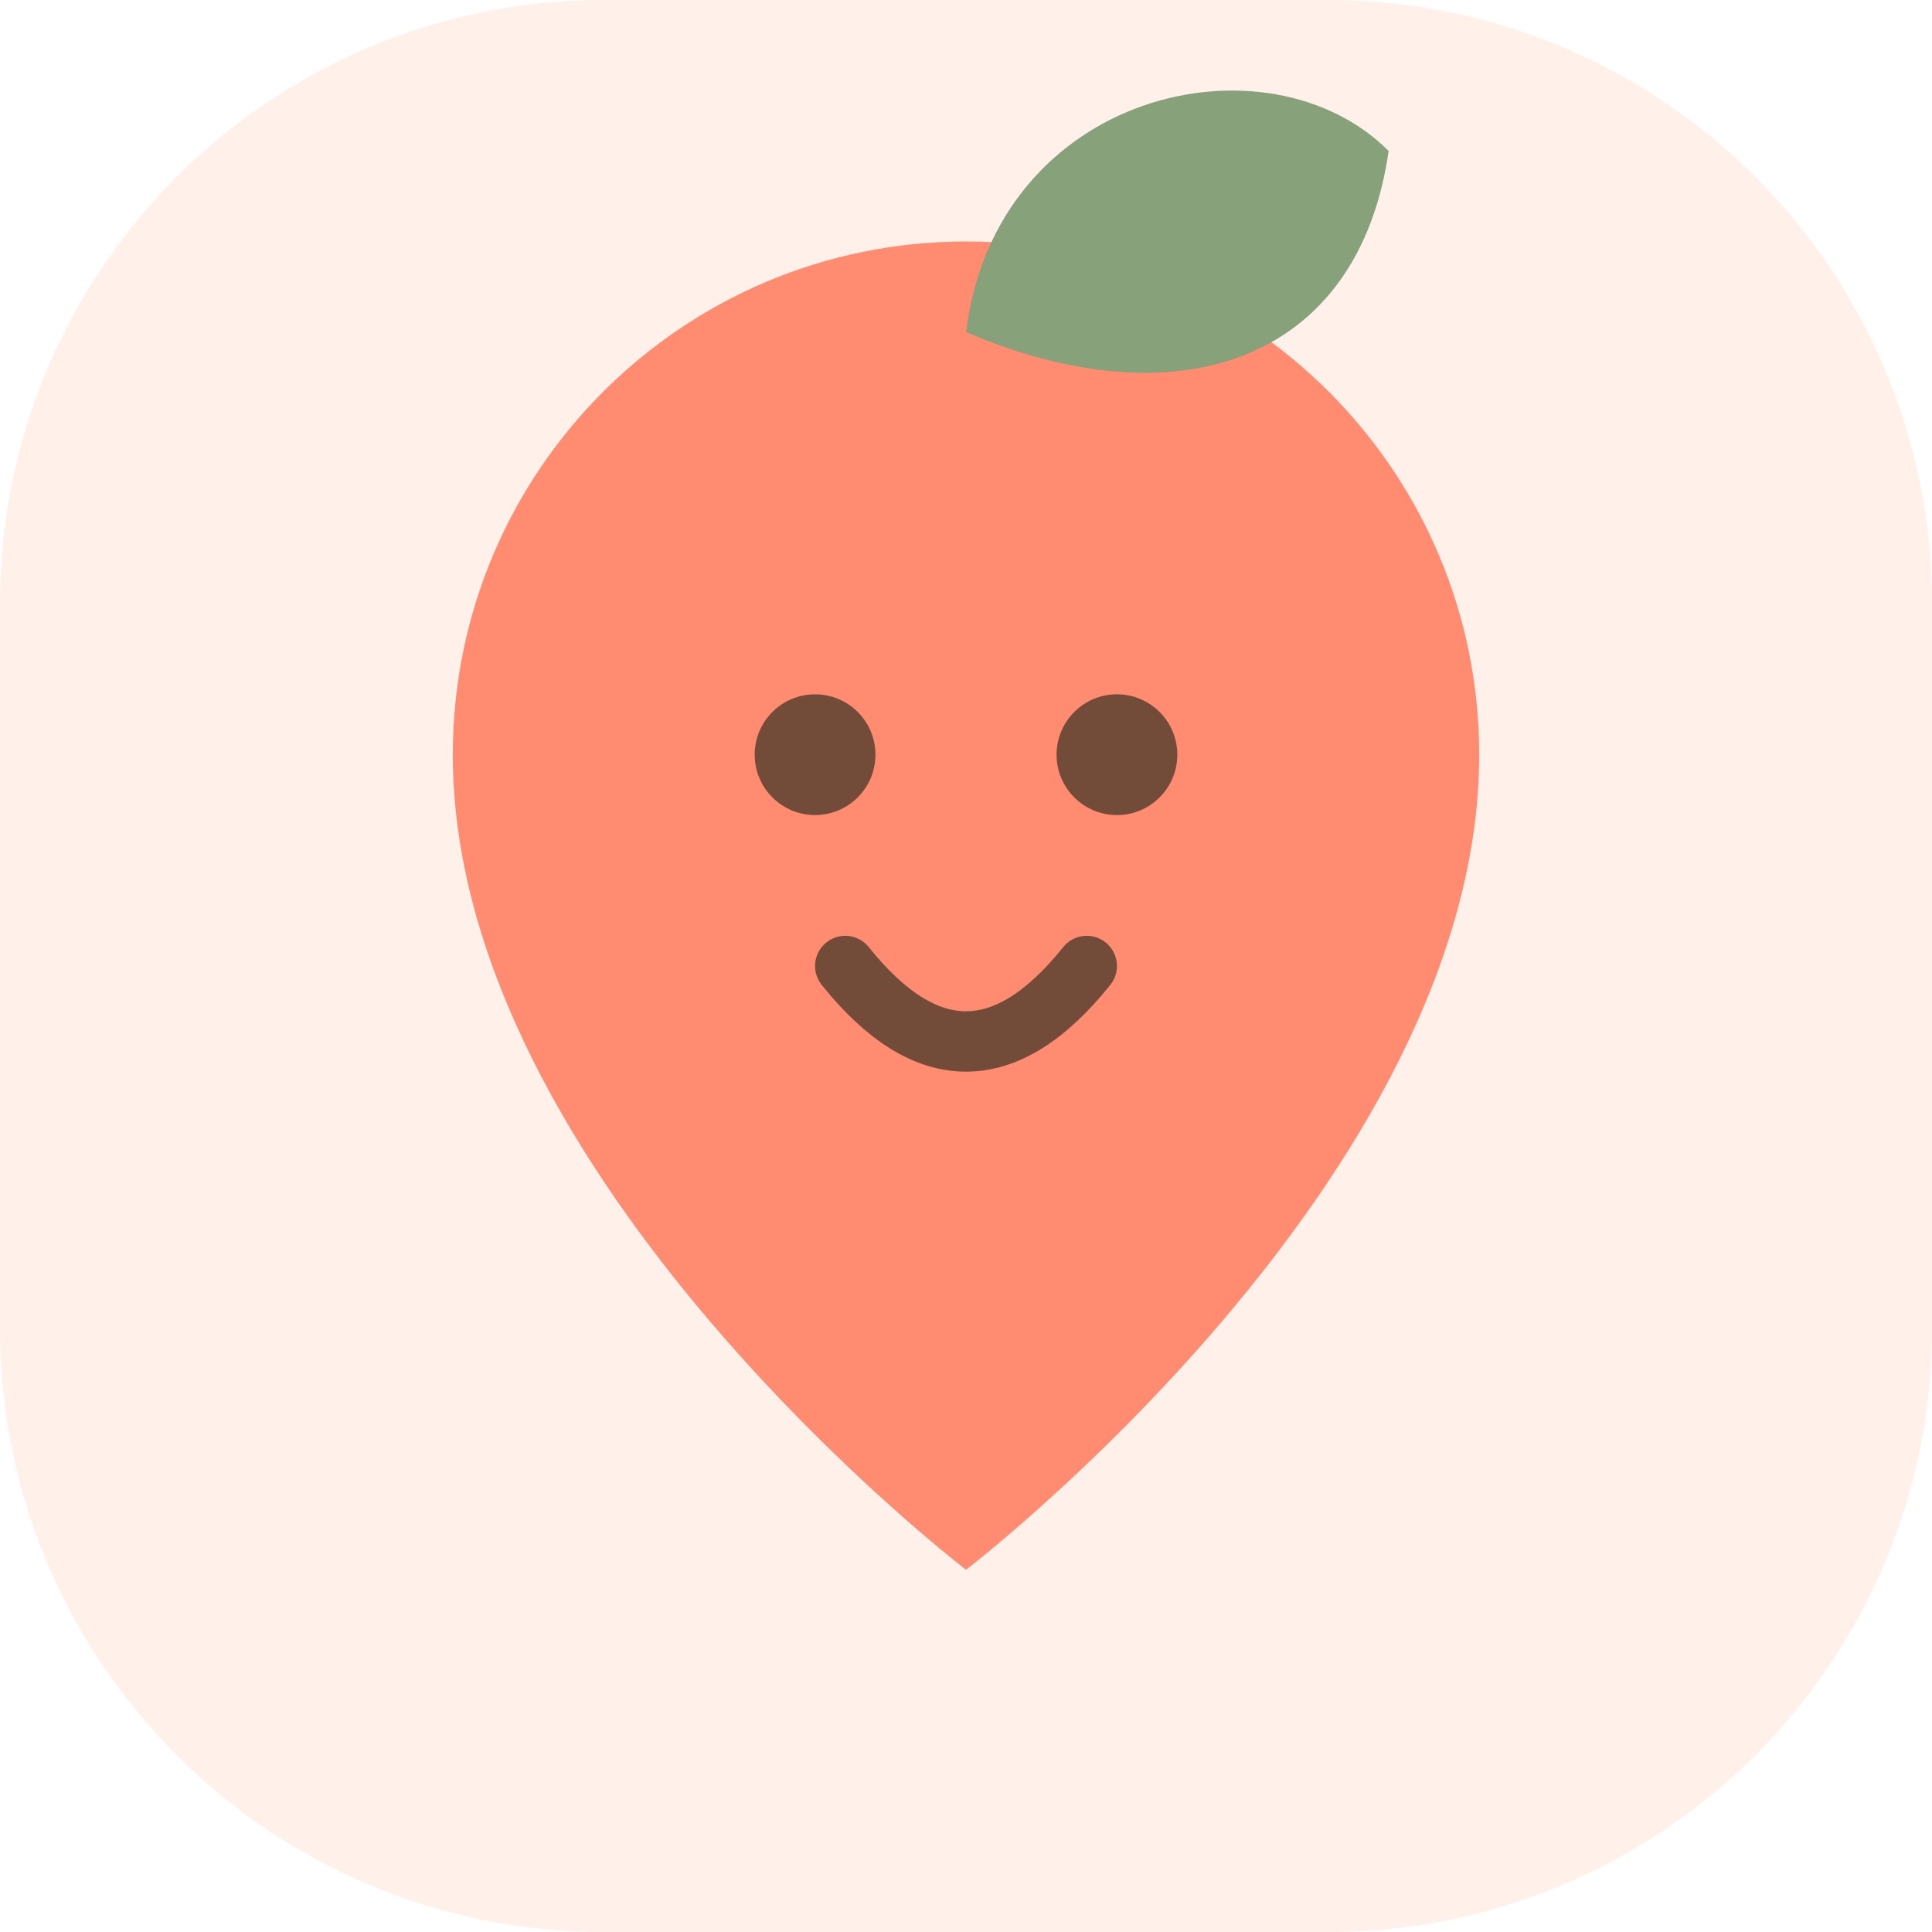
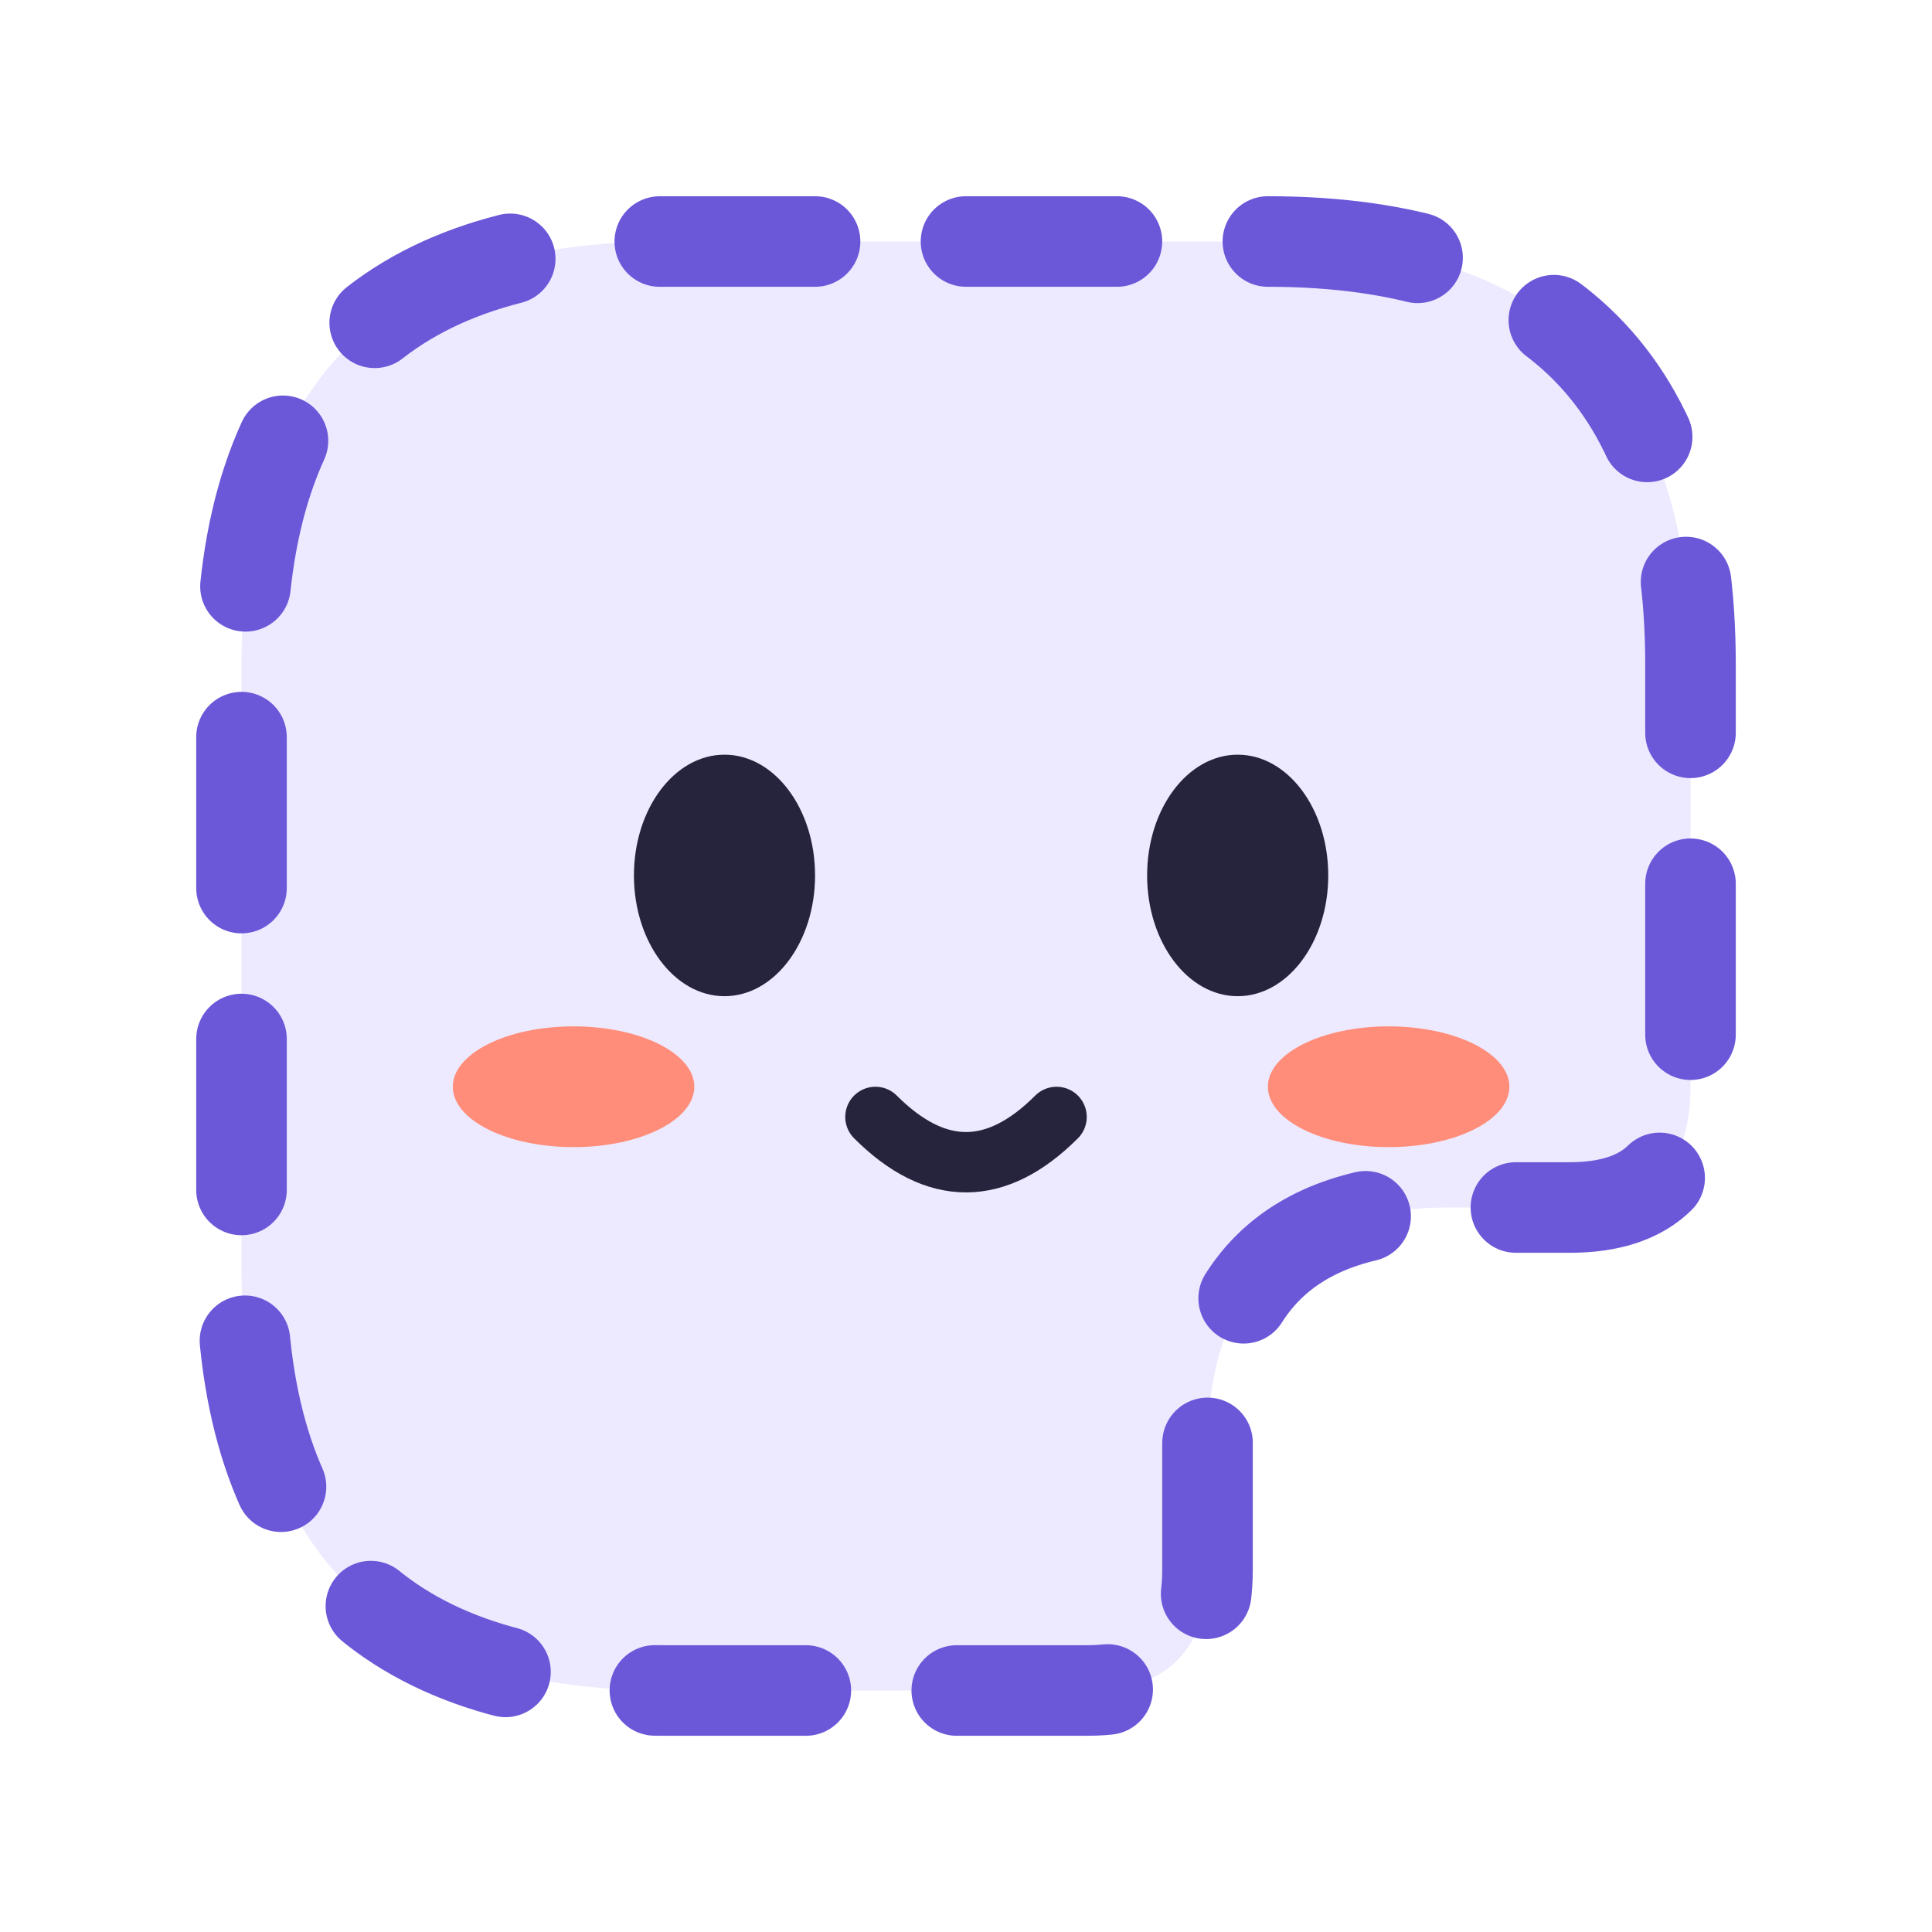
<svg xmlns="http://www.w3.org/2000/svg" viewBox="0 0 64 64">
-   <rect width="64" height="64" rx="20" fill="#fff0e9" />
-   <path d="M32 52S15 39 15 25a17 17 0 1 1 34 0c0 14-17 27-17 27Z" fill="#ff8b71" />
-   <circle cx="27" cy="25" r="2" fill="#734c39" />
-   <circle cx="37" cy="25" r="2" fill="#734c39" />
-   <path d="M28 32q4 5 8 0" stroke="#734c39" stroke-width="2" fill="none" stroke-linecap="round" />
-   <path d="M32 11C33 3 42 1 46 5c-1 7-7 9-14 6Z" fill="#87a17b" />
+   <path d="M22 8h20q14 0 14 14v14q0 4-4 4h-4q-8 0-8 8v4q0 4-4 4H22Q8 56 8 42V22Q8 8 22 8Z" fill="#EDE9FF" stroke="#6B58D9" stroke-width="3" stroke-dasharray="5 5" stroke-linecap="round" />
+   <ellipse cx="24" cy="29" rx="3" ry="4" fill="#26233C" />
+   <ellipse cx="41" cy="29" rx="3" ry="4" fill="#26233C" />
+   <path d="M29 37q3 3 6 0" fill="none" stroke="#26233C" stroke-width="2" stroke-linecap="round" />
+   <ellipse cx="19" cy="36" rx="4" ry="2" fill="#FF8D79" />
+   <ellipse cx="46" cy="36" rx="4" ry="2" fill="#FF8D79" />
</svg>
